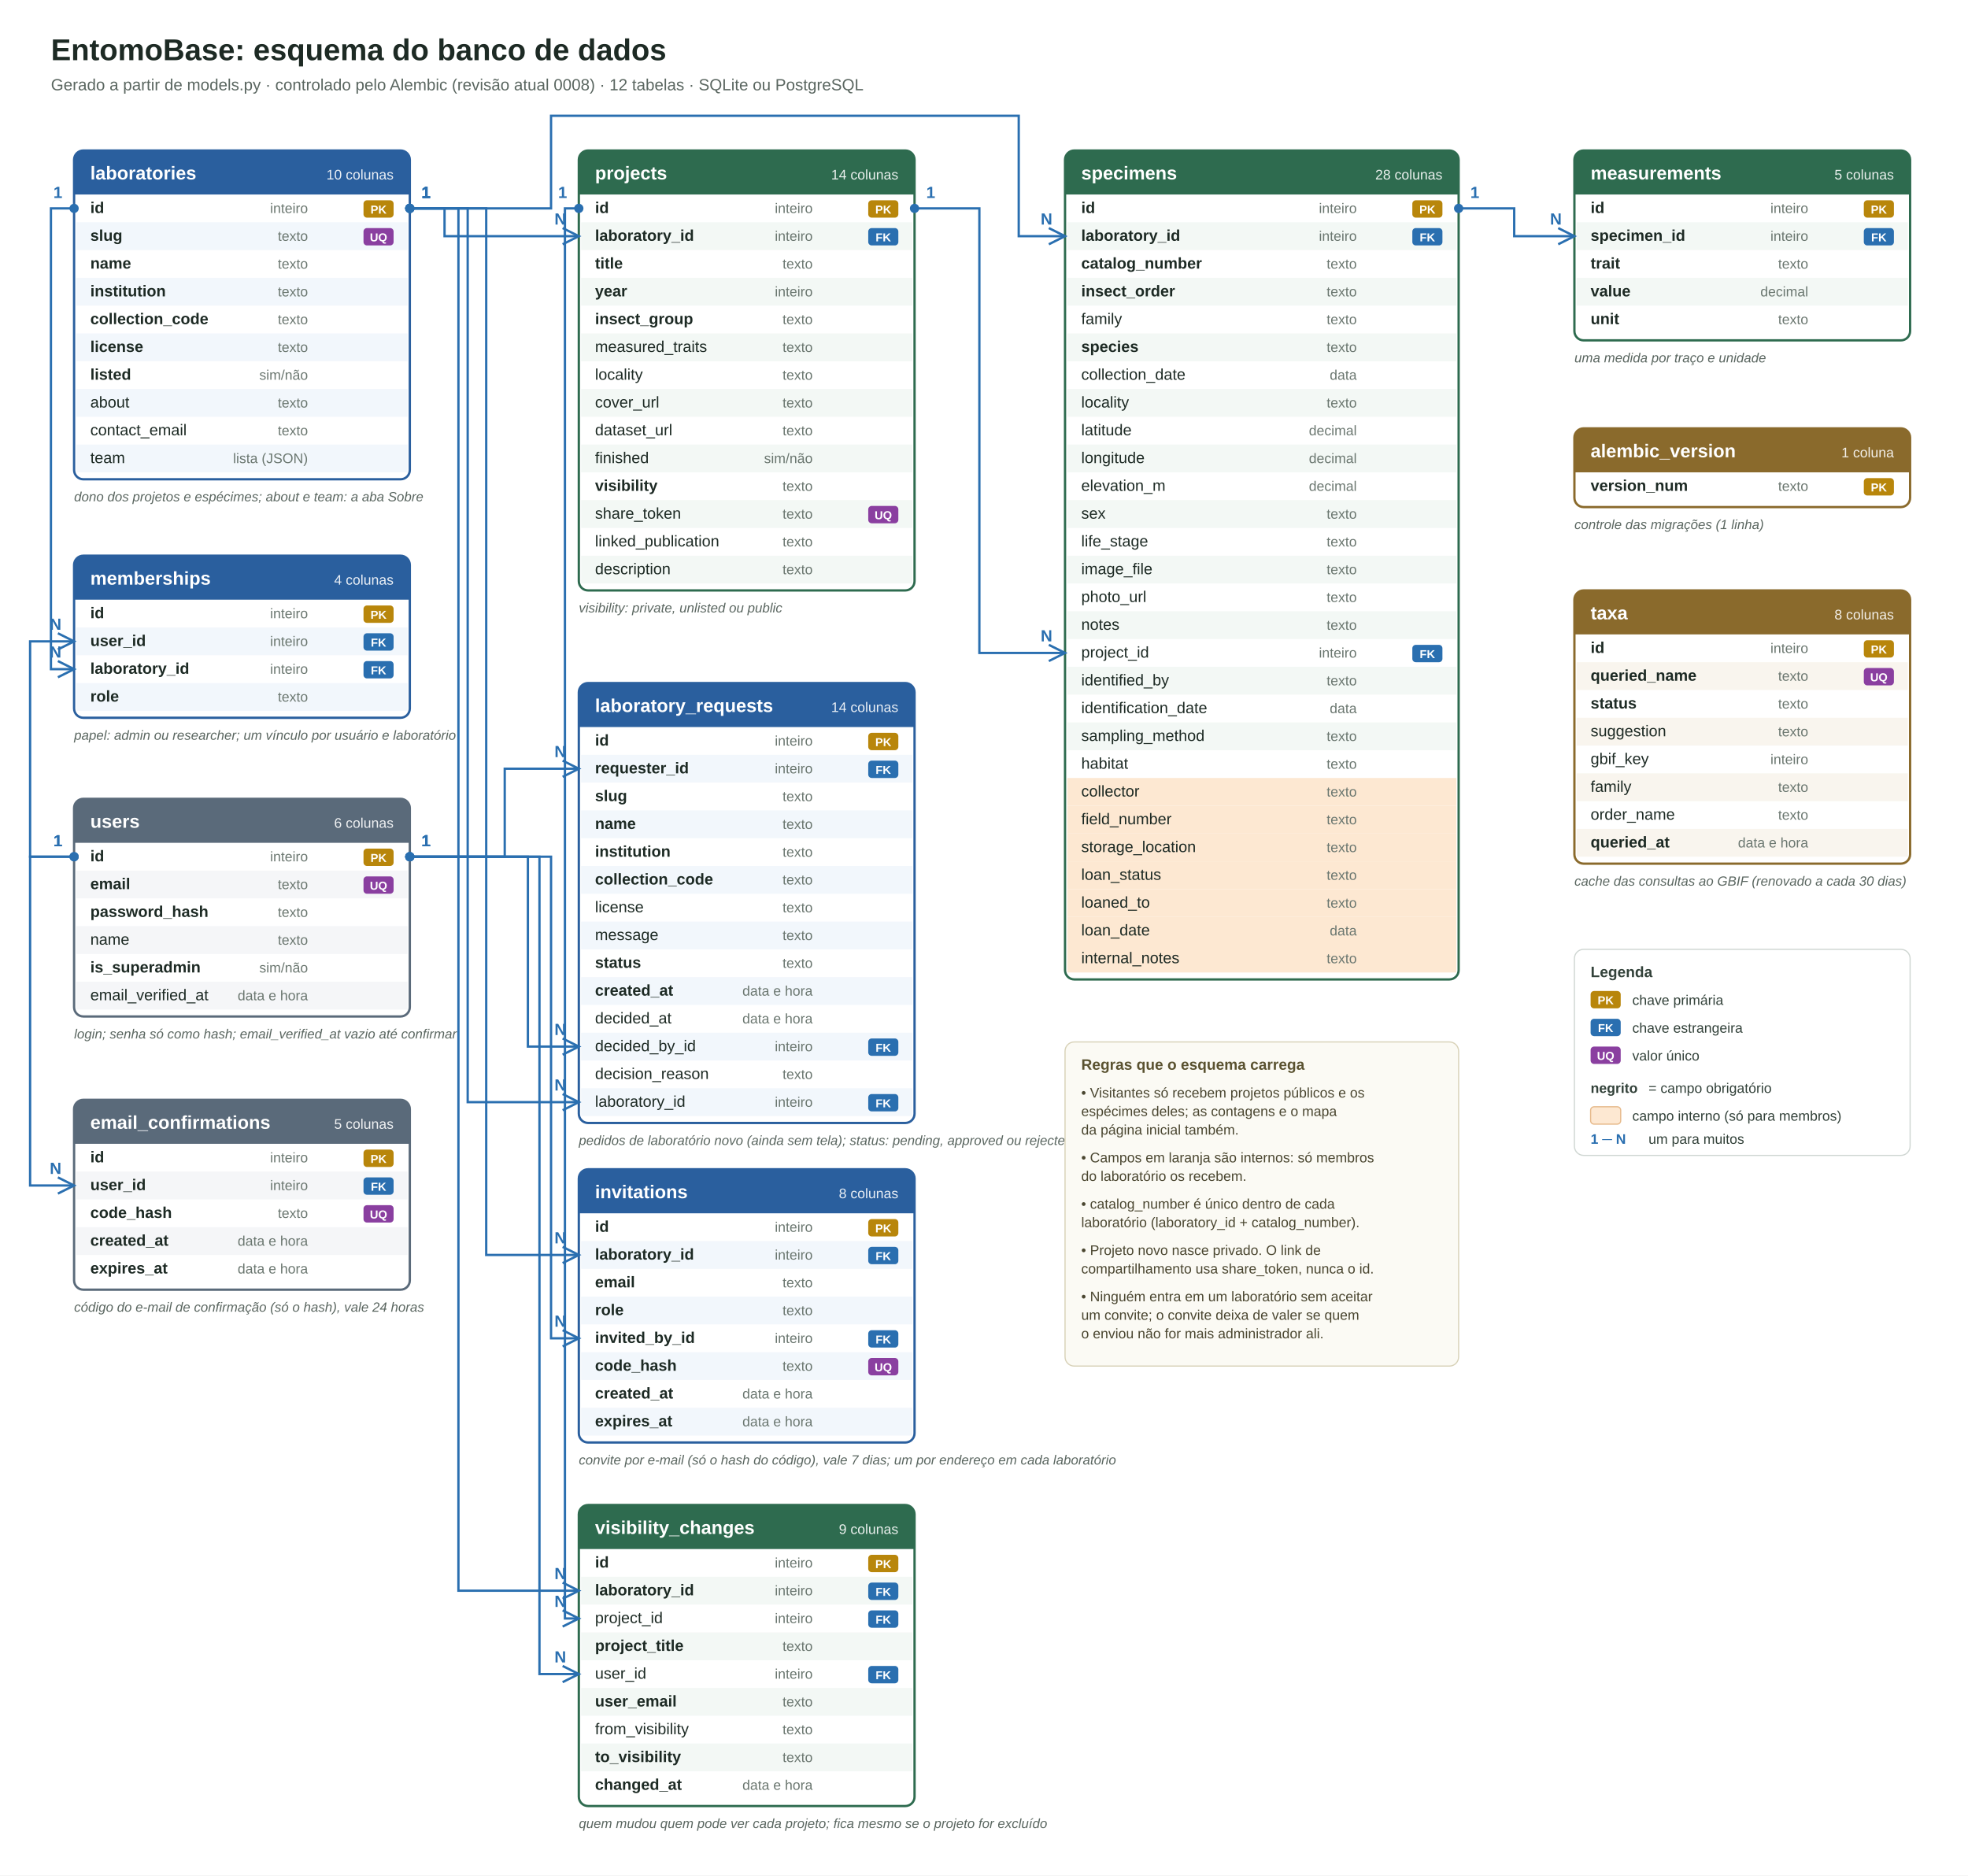
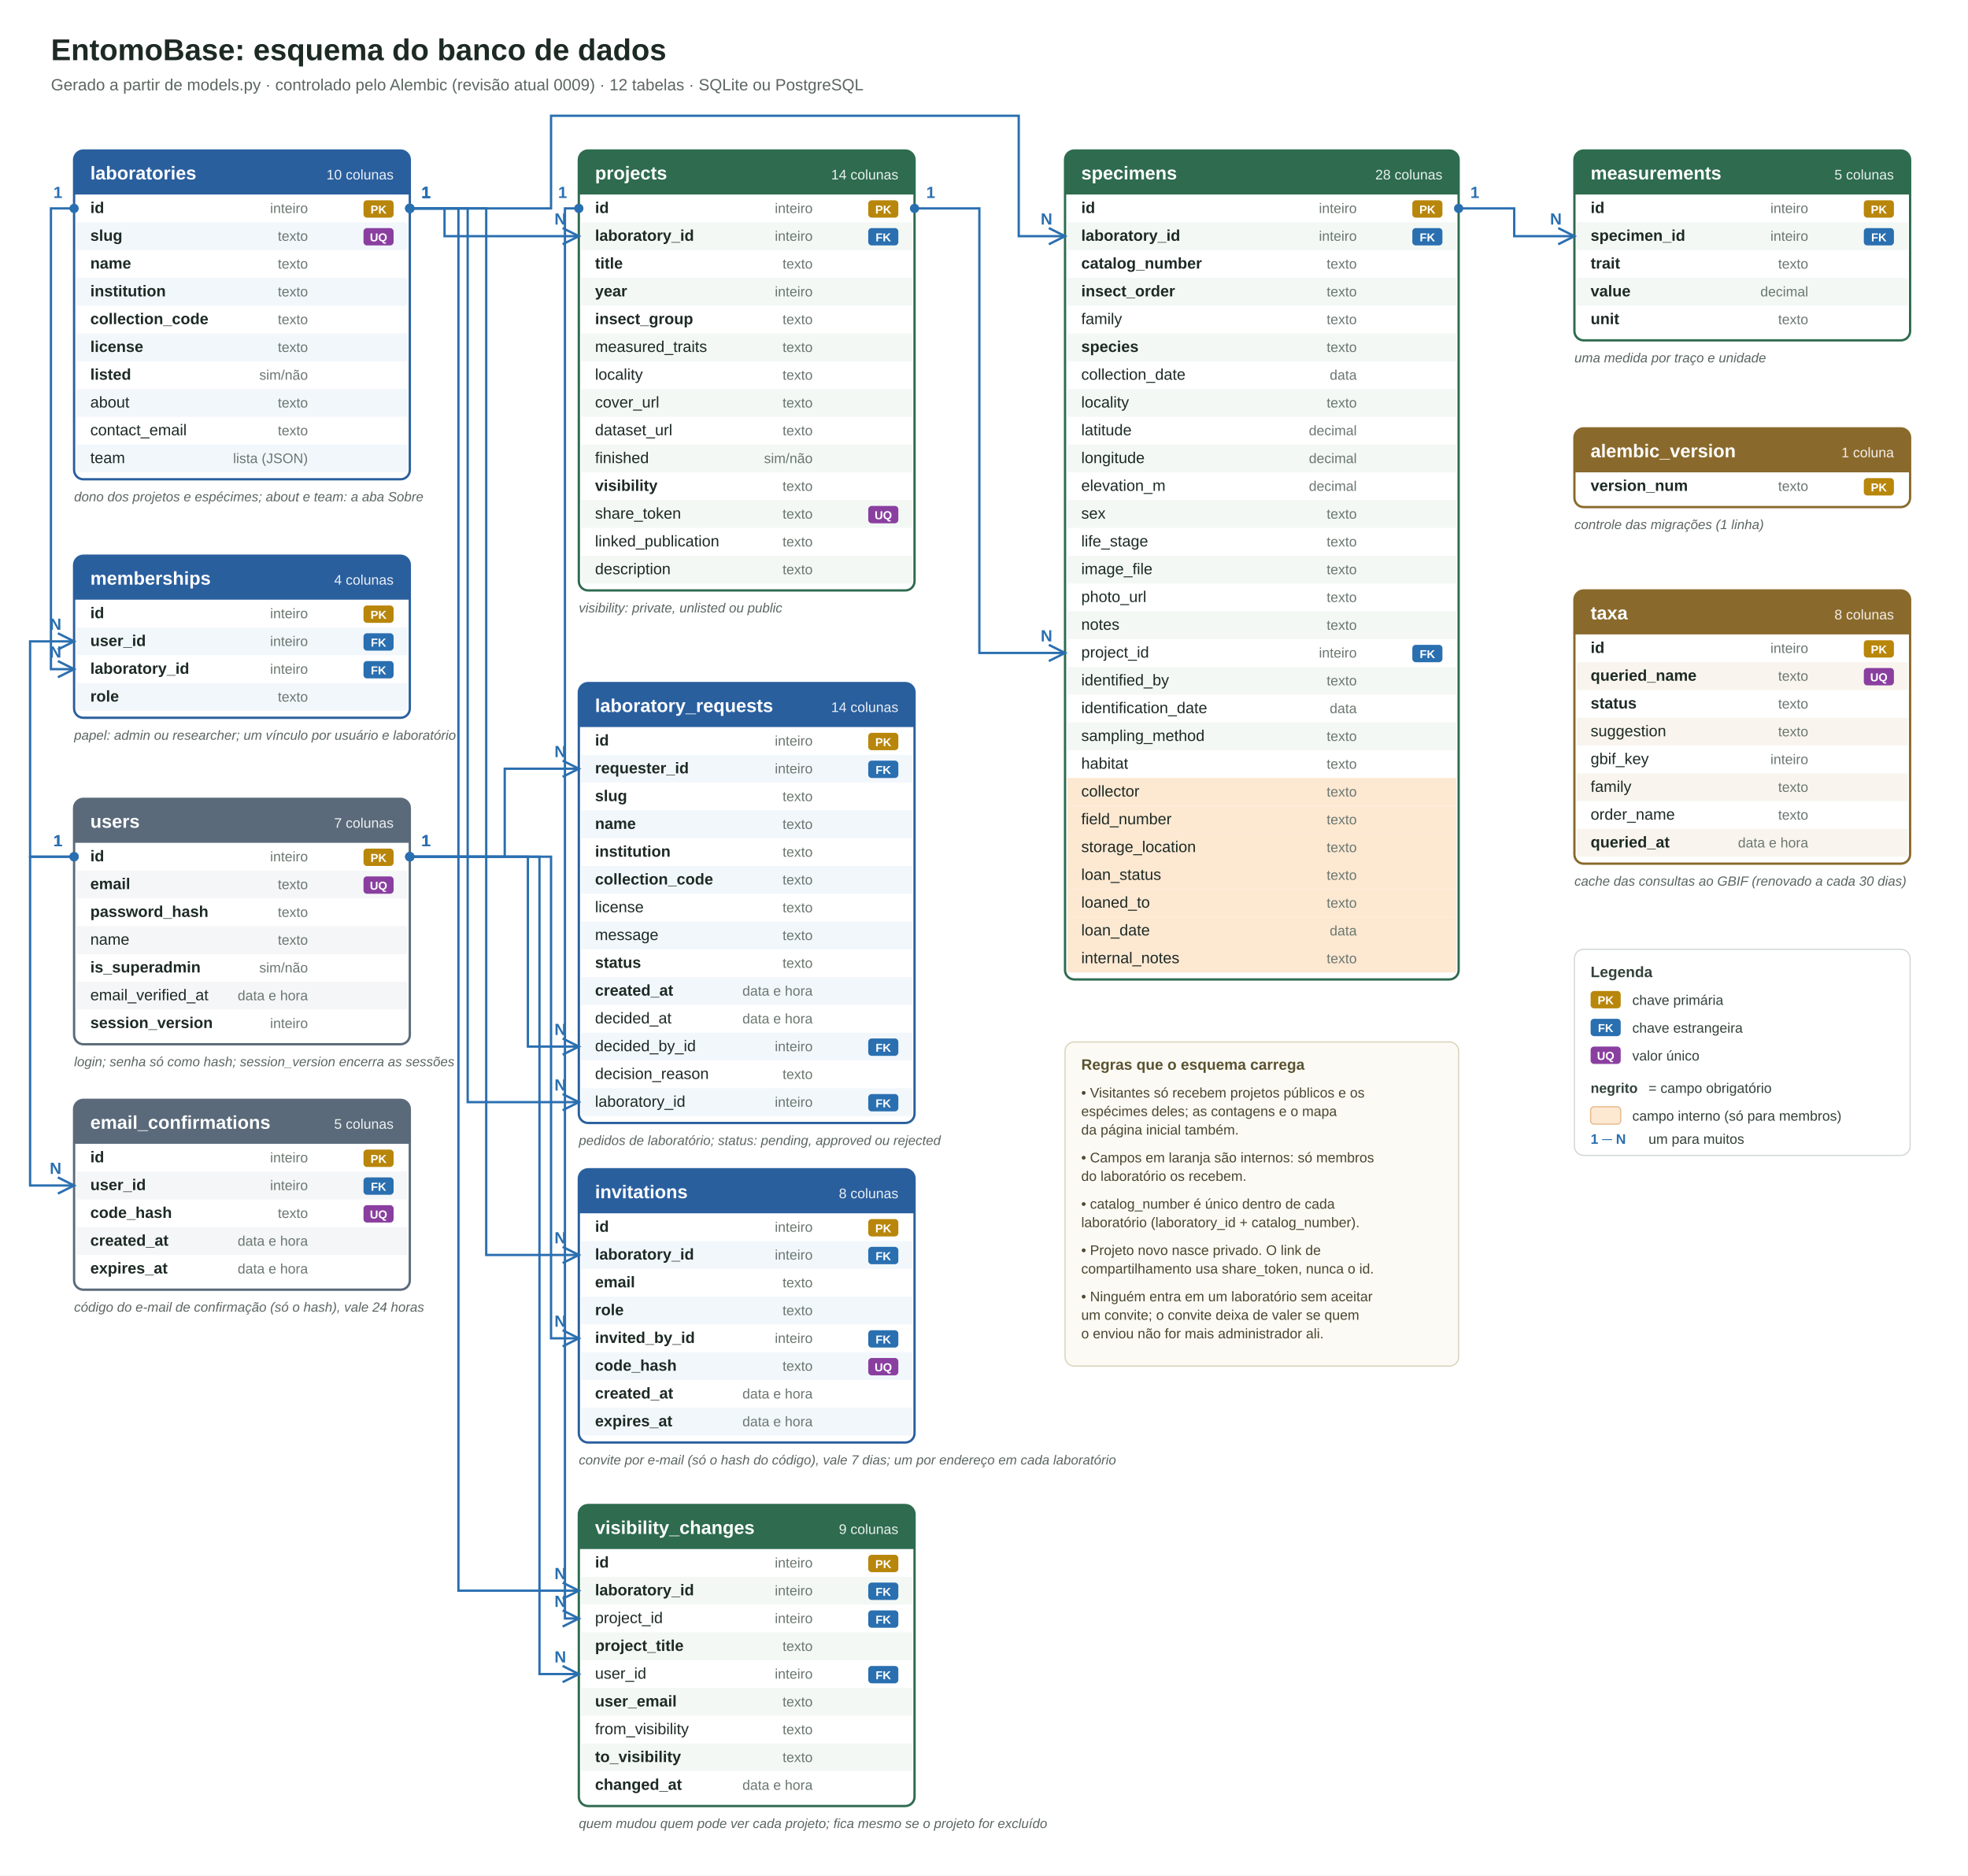
<svg xmlns="http://www.w3.org/2000/svg" viewBox="0 0 1700 1620" width="1700" height="1620" font-family="Segoe UI, Arial, sans-serif">
  <rect width="1700" height="1620" fill="#ffffff" />
  <text x="44" y="52" font-size="26" font-weight="700" fill="#1d2a24">EntomoBase: esquema do banco de dados</text>
-   <text x="44" y="78" font-size="14" fill="#5a6660">Gerado a partir de models.py · controlado pelo Alembic (revisão atual 0008) · 12 tabelas · SQLite ou PostgreSQL</text>
+   <text x="44" y="78" font-size="14" fill="#5a6660">Gerado a partir de models.py · controlado pelo Alembic (revisão atual 0009) · 12 tabelas · SQLite ou PostgreSQL</text>
  <rect x="64" y="130" width="290" height="284" rx="8" fill="#ffffff" stroke="#2a5f9e" stroke-width="2" />
  <path d="M64 168 V138 a8 8 0 0 1 8 -8 H346 a8 8 0 0 1 8 8 V168 Z" fill="#2a5f9e" />
  <text x="78" y="155" font-size="16" fill="#ffffff" font-weight="700">laboratories</text>
  <text x="340" y="155" font-size="12" fill="#ffffff" text-anchor="end" opacity="0.9">10 colunas</text>
  <text x="78" y="184" font-size="13.5" fill="#1d2a24" font-weight="700">id</text>
  <text x="266" y="184" font-size="12" fill="#6b7770" text-anchor="end">inteiro</text>
  <rect x="314" y="173" width="26" height="15" rx="3" fill="#b8860b" />
  <text x="327" y="184.5" font-size="10" fill="#ffffff" font-weight="700" text-anchor="middle">PK</text>
  <rect x="66" y="192" width="286" height="24" fill="#eaf1fa" opacity="0.6" />
  <text x="78" y="208" font-size="13.5" fill="#1d2a24" font-weight="700">slug</text>
  <text x="266" y="208" font-size="12" fill="#6b7770" text-anchor="end">texto</text>
  <rect x="314" y="197" width="26" height="15" rx="3" fill="#8a3fa0" />
  <text x="327" y="208.5" font-size="10" fill="#ffffff" font-weight="700" text-anchor="middle">UQ</text>
  <text x="78" y="232" font-size="13.5" fill="#1d2a24" font-weight="700">name</text>
  <text x="266" y="232" font-size="12" fill="#6b7770" text-anchor="end">texto</text>
  <rect x="66" y="240" width="286" height="24" fill="#eaf1fa" opacity="0.6" />
  <text x="78" y="256" font-size="13.5" fill="#1d2a24" font-weight="700">institution</text>
  <text x="266" y="256" font-size="12" fill="#6b7770" text-anchor="end">texto</text>
  <text x="78" y="280" font-size="13.5" fill="#1d2a24" font-weight="700">collection_code</text>
  <text x="266" y="280" font-size="12" fill="#6b7770" text-anchor="end">texto</text>
  <rect x="66" y="288" width="286" height="24" fill="#eaf1fa" opacity="0.6" />
  <text x="78" y="304" font-size="13.5" fill="#1d2a24" font-weight="700">license</text>
  <text x="266" y="304" font-size="12" fill="#6b7770" text-anchor="end">texto</text>
  <text x="78" y="328" font-size="13.5" fill="#1d2a24" font-weight="700">listed</text>
  <text x="266" y="328" font-size="12" fill="#6b7770" text-anchor="end">sim/não</text>
  <rect x="66" y="336" width="286" height="24" fill="#eaf1fa" opacity="0.6" />
  <text x="78" y="352" font-size="13.5" fill="#1d2a24">about</text>
  <text x="266" y="352" font-size="12" fill="#6b7770" text-anchor="end">texto</text>
  <text x="78" y="376" font-size="13.5" fill="#1d2a24">contact_email</text>
  <text x="266" y="376" font-size="12" fill="#6b7770" text-anchor="end">texto</text>
  <rect x="66" y="384" width="286" height="24" fill="#eaf1fa" opacity="0.6" />
  <text x="78" y="400" font-size="13.5" fill="#1d2a24">team</text>
  <text x="266" y="400" font-size="12" fill="#6b7770" text-anchor="end">lista (JSON)</text>
  <text x="64" y="433" font-size="11.5" fill="#5a6660" font-style="italic">dono dos projetos e espécimes; about e team: a aba Sobre</text>
  <rect x="64" y="480" width="290" height="140" rx="8" fill="#ffffff" stroke="#2a5f9e" stroke-width="2" />
  <path d="M64 518 V488 a8 8 0 0 1 8 -8 H346 a8 8 0 0 1 8 8 V518 Z" fill="#2a5f9e" />
  <text x="78" y="505" font-size="16" fill="#ffffff" font-weight="700">memberships</text>
  <text x="340" y="505" font-size="12" fill="#ffffff" text-anchor="end" opacity="0.9">4 colunas</text>
  <text x="78" y="534" font-size="13.5" fill="#1d2a24" font-weight="700">id</text>
  <text x="266" y="534" font-size="12" fill="#6b7770" text-anchor="end">inteiro</text>
  <rect x="314" y="523" width="26" height="15" rx="3" fill="#b8860b" />
  <text x="327" y="534.5" font-size="10" fill="#ffffff" font-weight="700" text-anchor="middle">PK</text>
  <rect x="66" y="542" width="286" height="24" fill="#eaf1fa" opacity="0.6" />
  <text x="78" y="558" font-size="13.5" fill="#1d2a24" font-weight="700">user_id</text>
  <text x="266" y="558" font-size="12" fill="#6b7770" text-anchor="end">inteiro</text>
  <rect x="314" y="547" width="26" height="15" rx="3" fill="#2a6fb0" />
  <text x="327" y="558.5" font-size="10" fill="#ffffff" font-weight="700" text-anchor="middle">FK</text>
  <text x="78" y="582" font-size="13.5" fill="#1d2a24" font-weight="700">laboratory_id</text>
  <text x="266" y="582" font-size="12" fill="#6b7770" text-anchor="end">inteiro</text>
  <rect x="314" y="571" width="26" height="15" rx="3" fill="#2a6fb0" />
  <text x="327" y="582.5" font-size="10" fill="#ffffff" font-weight="700" text-anchor="middle">FK</text>
  <rect x="66" y="590" width="286" height="24" fill="#eaf1fa" opacity="0.6" />
  <text x="78" y="606" font-size="13.5" fill="#1d2a24" font-weight="700">role</text>
  <text x="266" y="606" font-size="12" fill="#6b7770" text-anchor="end">texto</text>
  <text x="64" y="639" font-size="11.5" fill="#5a6660" font-style="italic">papel: admin ou researcher; um vínculo por usuário e laboratório</text>
  <rect x="500" y="130" width="290" height="380" rx="8" fill="#ffffff" stroke="#2e6b4f" stroke-width="2" />
  <path d="M500 168 V138 a8 8 0 0 1 8 -8 H782 a8 8 0 0 1 8 8 V168 Z" fill="#2e6b4f" />
  <text x="514" y="155" font-size="16" fill="#ffffff" font-weight="700">projects</text>
  <text x="776" y="155" font-size="12" fill="#ffffff" text-anchor="end" opacity="0.9">14 colunas</text>
  <text x="514" y="184" font-size="13.5" fill="#1d2a24" font-weight="700">id</text>
  <text x="702" y="184" font-size="12" fill="#6b7770" text-anchor="end">inteiro</text>
  <rect x="750" y="173" width="26" height="15" rx="3" fill="#b8860b" />
  <text x="763" y="184.5" font-size="10" fill="#ffffff" font-weight="700" text-anchor="middle">PK</text>
  <rect x="502" y="192" width="286" height="24" fill="#ebf3ee" opacity="0.6" />
  <text x="514" y="208" font-size="13.5" fill="#1d2a24" font-weight="700">laboratory_id</text>
  <text x="702" y="208" font-size="12" fill="#6b7770" text-anchor="end">inteiro</text>
  <rect x="750" y="197" width="26" height="15" rx="3" fill="#2a6fb0" />
  <text x="763" y="208.5" font-size="10" fill="#ffffff" font-weight="700" text-anchor="middle">FK</text>
  <text x="514" y="232" font-size="13.5" fill="#1d2a24" font-weight="700">title</text>
  <text x="702" y="232" font-size="12" fill="#6b7770" text-anchor="end">texto</text>
  <rect x="502" y="240" width="286" height="24" fill="#ebf3ee" opacity="0.6" />
  <text x="514" y="256" font-size="13.5" fill="#1d2a24" font-weight="700">year</text>
  <text x="702" y="256" font-size="12" fill="#6b7770" text-anchor="end">inteiro</text>
  <text x="514" y="280" font-size="13.5" fill="#1d2a24" font-weight="700">insect_group</text>
  <text x="702" y="280" font-size="12" fill="#6b7770" text-anchor="end">texto</text>
  <rect x="502" y="288" width="286" height="24" fill="#ebf3ee" opacity="0.6" />
  <text x="514" y="304" font-size="13.5" fill="#1d2a24">measured_traits</text>
  <text x="702" y="304" font-size="12" fill="#6b7770" text-anchor="end">texto</text>
  <text x="514" y="328" font-size="13.5" fill="#1d2a24">locality</text>
  <text x="702" y="328" font-size="12" fill="#6b7770" text-anchor="end">texto</text>
  <rect x="502" y="336" width="286" height="24" fill="#ebf3ee" opacity="0.6" />
  <text x="514" y="352" font-size="13.5" fill="#1d2a24">cover_url</text>
  <text x="702" y="352" font-size="12" fill="#6b7770" text-anchor="end">texto</text>
  <text x="514" y="376" font-size="13.5" fill="#1d2a24">dataset_url</text>
  <text x="702" y="376" font-size="12" fill="#6b7770" text-anchor="end">texto</text>
  <rect x="502" y="384" width="286" height="24" fill="#ebf3ee" opacity="0.6" />
  <text x="514" y="400" font-size="13.5" fill="#1d2a24">finished</text>
  <text x="702" y="400" font-size="12" fill="#6b7770" text-anchor="end">sim/não</text>
  <text x="514" y="424" font-size="13.5" fill="#1d2a24" font-weight="700">visibility</text>
  <text x="702" y="424" font-size="12" fill="#6b7770" text-anchor="end">texto</text>
  <rect x="502" y="432" width="286" height="24" fill="#ebf3ee" opacity="0.6" />
  <text x="514" y="448" font-size="13.5" fill="#1d2a24">share_token</text>
  <text x="702" y="448" font-size="12" fill="#6b7770" text-anchor="end">texto</text>
  <rect x="750" y="437" width="26" height="15" rx="3" fill="#8a3fa0" />
  <text x="763" y="448.5" font-size="10" fill="#ffffff" font-weight="700" text-anchor="middle">UQ</text>
  <text x="514" y="472" font-size="13.5" fill="#1d2a24">linked_publication</text>
  <text x="702" y="472" font-size="12" fill="#6b7770" text-anchor="end">texto</text>
  <rect x="502" y="480" width="286" height="24" fill="#ebf3ee" opacity="0.6" />
  <text x="514" y="496" font-size="13.5" fill="#1d2a24">description</text>
  <text x="702" y="496" font-size="12" fill="#6b7770" text-anchor="end">texto</text>
  <text x="500" y="529" font-size="11.5" fill="#5a6660" font-style="italic">visibility: private, unlisted ou public</text>
  <rect x="920" y="130" width="340" height="716" rx="8" fill="#ffffff" stroke="#2e6b4f" stroke-width="2" />
  <path d="M920 168 V138 a8 8 0 0 1 8 -8 H1252 a8 8 0 0 1 8 8 V168 Z" fill="#2e6b4f" />
  <text x="934" y="155" font-size="16" fill="#ffffff" font-weight="700">specimens</text>
  <text x="1246" y="155" font-size="12" fill="#ffffff" text-anchor="end" opacity="0.9">28 colunas</text>
  <text x="934" y="184" font-size="13.5" fill="#1d2a24" font-weight="700">id</text>
  <text x="1172" y="184" font-size="12" fill="#6b7770" text-anchor="end">inteiro</text>
  <rect x="1220" y="173" width="26" height="15" rx="3" fill="#b8860b" />
  <text x="1233" y="184.5" font-size="10" fill="#ffffff" font-weight="700" text-anchor="middle">PK</text>
  <rect x="922" y="192" width="336" height="24" fill="#ebf3ee" opacity="0.6" />
  <text x="934" y="208" font-size="13.5" fill="#1d2a24" font-weight="700">laboratory_id</text>
  <text x="1172" y="208" font-size="12" fill="#6b7770" text-anchor="end">inteiro</text>
  <rect x="1220" y="197" width="26" height="15" rx="3" fill="#2a6fb0" />
  <text x="1233" y="208.5" font-size="10" fill="#ffffff" font-weight="700" text-anchor="middle">FK</text>
  <text x="934" y="232" font-size="13.5" fill="#1d2a24" font-weight="700">catalog_number</text>
  <text x="1172" y="232" font-size="12" fill="#6b7770" text-anchor="end">texto</text>
  <rect x="922" y="240" width="336" height="24" fill="#ebf3ee" opacity="0.6" />
  <text x="934" y="256" font-size="13.5" fill="#1d2a24" font-weight="700">insect_order</text>
  <text x="1172" y="256" font-size="12" fill="#6b7770" text-anchor="end">texto</text>
  <text x="934" y="280" font-size="13.5" fill="#1d2a24">family</text>
  <text x="1172" y="280" font-size="12" fill="#6b7770" text-anchor="end">texto</text>
  <rect x="922" y="288" width="336" height="24" fill="#ebf3ee" opacity="0.6" />
  <text x="934" y="304" font-size="13.5" fill="#1d2a24" font-weight="700">species</text>
  <text x="1172" y="304" font-size="12" fill="#6b7770" text-anchor="end">texto</text>
  <text x="934" y="328" font-size="13.5" fill="#1d2a24">collection_date</text>
  <text x="1172" y="328" font-size="12" fill="#6b7770" text-anchor="end">data</text>
  <rect x="922" y="336" width="336" height="24" fill="#ebf3ee" opacity="0.6" />
  <text x="934" y="352" font-size="13.5" fill="#1d2a24">locality</text>
  <text x="1172" y="352" font-size="12" fill="#6b7770" text-anchor="end">texto</text>
  <text x="934" y="376" font-size="13.5" fill="#1d2a24">latitude</text>
  <text x="1172" y="376" font-size="12" fill="#6b7770" text-anchor="end">decimal</text>
  <rect x="922" y="384" width="336" height="24" fill="#ebf3ee" opacity="0.6" />
  <text x="934" y="400" font-size="13.5" fill="#1d2a24">longitude</text>
  <text x="1172" y="400" font-size="12" fill="#6b7770" text-anchor="end">decimal</text>
  <text x="934" y="424" font-size="13.5" fill="#1d2a24">elevation_m</text>
  <text x="1172" y="424" font-size="12" fill="#6b7770" text-anchor="end">decimal</text>
  <rect x="922" y="432" width="336" height="24" fill="#ebf3ee" opacity="0.6" />
  <text x="934" y="448" font-size="13.5" fill="#1d2a24">sex</text>
  <text x="1172" y="448" font-size="12" fill="#6b7770" text-anchor="end">texto</text>
  <text x="934" y="472" font-size="13.5" fill="#1d2a24">life_stage</text>
  <text x="1172" y="472" font-size="12" fill="#6b7770" text-anchor="end">texto</text>
  <rect x="922" y="480" width="336" height="24" fill="#ebf3ee" opacity="0.6" />
  <text x="934" y="496" font-size="13.5" fill="#1d2a24">image_file</text>
  <text x="1172" y="496" font-size="12" fill="#6b7770" text-anchor="end">texto</text>
  <text x="934" y="520" font-size="13.5" fill="#1d2a24">photo_url</text>
  <text x="1172" y="520" font-size="12" fill="#6b7770" text-anchor="end">texto</text>
  <rect x="922" y="528" width="336" height="24" fill="#ebf3ee" opacity="0.6" />
  <text x="934" y="544" font-size="13.5" fill="#1d2a24">notes</text>
  <text x="1172" y="544" font-size="12" fill="#6b7770" text-anchor="end">texto</text>
  <text x="934" y="568" font-size="13.5" fill="#1d2a24">project_id</text>
  <text x="1172" y="568" font-size="12" fill="#6b7770" text-anchor="end">inteiro</text>
  <rect x="1220" y="557" width="26" height="15" rx="3" fill="#2a6fb0" />
  <text x="1233" y="568.5" font-size="10" fill="#ffffff" font-weight="700" text-anchor="middle">FK</text>
  <rect x="922" y="576" width="336" height="24" fill="#ebf3ee" opacity="0.6" />
  <text x="934" y="592" font-size="13.5" fill="#1d2a24">identified_by</text>
  <text x="1172" y="592" font-size="12" fill="#6b7770" text-anchor="end">texto</text>
  <text x="934" y="616" font-size="13.5" fill="#1d2a24">identification_date</text>
  <text x="1172" y="616" font-size="12" fill="#6b7770" text-anchor="end">data</text>
  <rect x="922" y="624" width="336" height="24" fill="#ebf3ee" opacity="0.6" />
  <text x="934" y="640" font-size="13.5" fill="#1d2a24">sampling_method</text>
  <text x="1172" y="640" font-size="12" fill="#6b7770" text-anchor="end">texto</text>
  <text x="934" y="664" font-size="13.5" fill="#1d2a24">habitat</text>
  <text x="1172" y="664" font-size="12" fill="#6b7770" text-anchor="end">texto</text>
  <rect x="922" y="672" width="336" height="24" fill="#fde8d2" />
  <text x="934" y="688" font-size="13.5" fill="#1d2a24">collector</text>
  <text x="1172" y="688" font-size="12" fill="#6b7770" text-anchor="end">texto</text>
  <rect x="922" y="696" width="336" height="24" fill="#fde8d2" />
  <text x="934" y="712" font-size="13.5" fill="#1d2a24">field_number</text>
  <text x="1172" y="712" font-size="12" fill="#6b7770" text-anchor="end">texto</text>
  <rect x="922" y="720" width="336" height="24" fill="#fde8d2" />
  <text x="934" y="736" font-size="13.5" fill="#1d2a24">storage_location</text>
  <text x="1172" y="736" font-size="12" fill="#6b7770" text-anchor="end">texto</text>
  <rect x="922" y="744" width="336" height="24" fill="#fde8d2" />
  <text x="934" y="760" font-size="13.5" fill="#1d2a24">loan_status</text>
  <text x="1172" y="760" font-size="12" fill="#6b7770" text-anchor="end">texto</text>
  <rect x="922" y="768" width="336" height="24" fill="#fde8d2" />
  <text x="934" y="784" font-size="13.5" fill="#1d2a24">loaned_to</text>
  <text x="1172" y="784" font-size="12" fill="#6b7770" text-anchor="end">texto</text>
  <rect x="922" y="792" width="336" height="24" fill="#fde8d2" />
  <text x="934" y="808" font-size="13.5" fill="#1d2a24">loan_date</text>
  <text x="1172" y="808" font-size="12" fill="#6b7770" text-anchor="end">data</text>
  <rect x="922" y="816" width="336" height="24" fill="#fde8d2" />
  <text x="934" y="832" font-size="13.5" fill="#1d2a24">internal_notes</text>
  <text x="1172" y="832" font-size="12" fill="#6b7770" text-anchor="end">texto</text>
  <rect x="1360" y="130" width="290" height="164" rx="8" fill="#ffffff" stroke="#2e6b4f" stroke-width="2" />
  <path d="M1360 168 V138 a8 8 0 0 1 8 -8 H1642 a8 8 0 0 1 8 8 V168 Z" fill="#2e6b4f" />
  <text x="1374" y="155" font-size="16" fill="#ffffff" font-weight="700">measurements</text>
  <text x="1636" y="155" font-size="12" fill="#ffffff" text-anchor="end" opacity="0.9">5 colunas</text>
  <text x="1374" y="184" font-size="13.5" fill="#1d2a24" font-weight="700">id</text>
  <text x="1562" y="184" font-size="12" fill="#6b7770" text-anchor="end">inteiro</text>
  <rect x="1610" y="173" width="26" height="15" rx="3" fill="#b8860b" />
  <text x="1623" y="184.5" font-size="10" fill="#ffffff" font-weight="700" text-anchor="middle">PK</text>
  <rect x="1362" y="192" width="286" height="24" fill="#ebf3ee" opacity="0.6" />
  <text x="1374" y="208" font-size="13.5" fill="#1d2a24" font-weight="700">specimen_id</text>
  <text x="1562" y="208" font-size="12" fill="#6b7770" text-anchor="end">inteiro</text>
  <rect x="1610" y="197" width="26" height="15" rx="3" fill="#2a6fb0" />
  <text x="1623" y="208.5" font-size="10" fill="#ffffff" font-weight="700" text-anchor="middle">FK</text>
  <text x="1374" y="232" font-size="13.5" fill="#1d2a24" font-weight="700">trait</text>
  <text x="1562" y="232" font-size="12" fill="#6b7770" text-anchor="end">texto</text>
  <rect x="1362" y="240" width="286" height="24" fill="#ebf3ee" opacity="0.6" />
  <text x="1374" y="256" font-size="13.5" fill="#1d2a24" font-weight="700">value</text>
  <text x="1562" y="256" font-size="12" fill="#6b7770" text-anchor="end">decimal</text>
  <text x="1374" y="280" font-size="13.5" fill="#1d2a24" font-weight="700">unit</text>
  <text x="1562" y="280" font-size="12" fill="#6b7770" text-anchor="end">texto</text>
  <text x="1360" y="313" font-size="11.5" fill="#5a6660" font-style="italic">uma medida por traço e unidade</text>
-   <rect x="64" y="690" width="290" height="188" rx="8" fill="#ffffff" stroke="#5a6a7a" stroke-width="2" />
+   <rect x="64" y="690" width="290" height="212" rx="8" fill="#ffffff" stroke="#5a6a7a" stroke-width="2" />
  <path d="M64 728 V698 a8 8 0 0 1 8 -8 H346 a8 8 0 0 1 8 8 V728 Z" fill="#5a6a7a" />
  <text x="78" y="715" font-size="16" fill="#ffffff" font-weight="700">users</text>
-   <text x="340" y="715" font-size="12" fill="#ffffff" text-anchor="end" opacity="0.9">6 colunas</text>
+   <text x="340" y="715" font-size="12" fill="#ffffff" text-anchor="end" opacity="0.9">7 colunas</text>
  <text x="78" y="744" font-size="13.5" fill="#1d2a24" font-weight="700">id</text>
  <text x="266" y="744" font-size="12" fill="#6b7770" text-anchor="end">inteiro</text>
  <rect x="314" y="733" width="26" height="15" rx="3" fill="#b8860b" />
  <text x="327" y="744.5" font-size="10" fill="#ffffff" font-weight="700" text-anchor="middle">PK</text>
  <rect x="66" y="752" width="286" height="24" fill="#eef0f3" opacity="0.6" />
  <text x="78" y="768" font-size="13.5" fill="#1d2a24" font-weight="700">email</text>
  <text x="266" y="768" font-size="12" fill="#6b7770" text-anchor="end">texto</text>
  <rect x="314" y="757" width="26" height="15" rx="3" fill="#8a3fa0" />
  <text x="327" y="768.5" font-size="10" fill="#ffffff" font-weight="700" text-anchor="middle">UQ</text>
  <text x="78" y="792" font-size="13.5" fill="#1d2a24" font-weight="700">password_hash</text>
  <text x="266" y="792" font-size="12" fill="#6b7770" text-anchor="end">texto</text>
  <rect x="66" y="800" width="286" height="24" fill="#eef0f3" opacity="0.6" />
  <text x="78" y="816" font-size="13.5" fill="#1d2a24">name</text>
  <text x="266" y="816" font-size="12" fill="#6b7770" text-anchor="end">texto</text>
  <text x="78" y="840" font-size="13.5" fill="#1d2a24" font-weight="700">is_superadmin</text>
  <text x="266" y="840" font-size="12" fill="#6b7770" text-anchor="end">sim/não</text>
  <rect x="66" y="848" width="286" height="24" fill="#eef0f3" opacity="0.6" />
  <text x="78" y="864" font-size="13.5" fill="#1d2a24">email_verified_at</text>
  <text x="266" y="864" font-size="12" fill="#6b7770" text-anchor="end">data e hora</text>
-   <text x="64" y="897" font-size="11.5" fill="#5a6660" font-style="italic">login; senha só como hash; email_verified_at vazio até confirmar</text>
+   <text x="78" y="888" font-size="13.5" fill="#1d2a24" font-weight="700">session_version</text>
+   <text x="266" y="888" font-size="12" fill="#6b7770" text-anchor="end">inteiro</text>
+   <text x="64" y="921" font-size="11.5" fill="#5a6660" font-style="italic">login; senha só como hash; session_version encerra as sessões</text>
  <rect x="64" y="950" width="290" height="164" rx="8" fill="#ffffff" stroke="#5a6a7a" stroke-width="2" />
  <path d="M64 988 V958 a8 8 0 0 1 8 -8 H346 a8 8 0 0 1 8 8 V988 Z" fill="#5a6a7a" />
  <text x="78" y="975" font-size="16" fill="#ffffff" font-weight="700">email_confirmations</text>
  <text x="340" y="975" font-size="12" fill="#ffffff" text-anchor="end" opacity="0.9">5 colunas</text>
  <text x="78" y="1004" font-size="13.5" fill="#1d2a24" font-weight="700">id</text>
  <text x="266" y="1004" font-size="12" fill="#6b7770" text-anchor="end">inteiro</text>
  <rect x="314" y="993" width="26" height="15" rx="3" fill="#b8860b" />
  <text x="327" y="1004.5" font-size="10" fill="#ffffff" font-weight="700" text-anchor="middle">PK</text>
  <rect x="66" y="1012" width="286" height="24" fill="#eef0f3" opacity="0.6" />
  <text x="78" y="1028" font-size="13.5" fill="#1d2a24" font-weight="700">user_id</text>
  <text x="266" y="1028" font-size="12" fill="#6b7770" text-anchor="end">inteiro</text>
  <rect x="314" y="1017" width="26" height="15" rx="3" fill="#2a6fb0" />
  <text x="327" y="1028.5" font-size="10" fill="#ffffff" font-weight="700" text-anchor="middle">FK</text>
  <text x="78" y="1052" font-size="13.5" fill="#1d2a24" font-weight="700">code_hash</text>
  <text x="266" y="1052" font-size="12" fill="#6b7770" text-anchor="end">texto</text>
  <rect x="314" y="1041" width="26" height="15" rx="3" fill="#8a3fa0" />
  <text x="327" y="1052.5" font-size="10" fill="#ffffff" font-weight="700" text-anchor="middle">UQ</text>
  <rect x="66" y="1060" width="286" height="24" fill="#eef0f3" opacity="0.6" />
  <text x="78" y="1076" font-size="13.5" fill="#1d2a24" font-weight="700">created_at</text>
  <text x="266" y="1076" font-size="12" fill="#6b7770" text-anchor="end">data e hora</text>
  <text x="78" y="1100" font-size="13.5" fill="#1d2a24" font-weight="700">expires_at</text>
  <text x="266" y="1100" font-size="12" fill="#6b7770" text-anchor="end">data e hora</text>
  <text x="64" y="1133" font-size="11.5" fill="#5a6660" font-style="italic">código do e-mail de confirmação (só o hash), vale 24 horas</text>
  <rect x="500" y="1010" width="290" height="236" rx="8" fill="#ffffff" stroke="#2a5f9e" stroke-width="2" />
  <path d="M500 1048 V1018 a8 8 0 0 1 8 -8 H782 a8 8 0 0 1 8 8 V1048 Z" fill="#2a5f9e" />
  <text x="514" y="1035" font-size="16" fill="#ffffff" font-weight="700">invitations</text>
  <text x="776" y="1035" font-size="12" fill="#ffffff" text-anchor="end" opacity="0.9">8 colunas</text>
  <text x="514" y="1064" font-size="13.5" fill="#1d2a24" font-weight="700">id</text>
  <text x="702" y="1064" font-size="12" fill="#6b7770" text-anchor="end">inteiro</text>
  <rect x="750" y="1053" width="26" height="15" rx="3" fill="#b8860b" />
  <text x="763" y="1064.5" font-size="10" fill="#ffffff" font-weight="700" text-anchor="middle">PK</text>
  <rect x="502" y="1072" width="286" height="24" fill="#eaf1fa" opacity="0.6" />
  <text x="514" y="1088" font-size="13.5" fill="#1d2a24" font-weight="700">laboratory_id</text>
  <text x="702" y="1088" font-size="12" fill="#6b7770" text-anchor="end">inteiro</text>
  <rect x="750" y="1077" width="26" height="15" rx="3" fill="#2a6fb0" />
  <text x="763" y="1088.5" font-size="10" fill="#ffffff" font-weight="700" text-anchor="middle">FK</text>
  <text x="514" y="1112" font-size="13.5" fill="#1d2a24" font-weight="700">email</text>
  <text x="702" y="1112" font-size="12" fill="#6b7770" text-anchor="end">texto</text>
  <rect x="502" y="1120" width="286" height="24" fill="#eaf1fa" opacity="0.6" />
  <text x="514" y="1136" font-size="13.5" fill="#1d2a24" font-weight="700">role</text>
  <text x="702" y="1136" font-size="12" fill="#6b7770" text-anchor="end">texto</text>
  <text x="514" y="1160" font-size="13.5" fill="#1d2a24" font-weight="700">invited_by_id</text>
  <text x="702" y="1160" font-size="12" fill="#6b7770" text-anchor="end">inteiro</text>
  <rect x="750" y="1149" width="26" height="15" rx="3" fill="#2a6fb0" />
  <text x="763" y="1160.5" font-size="10" fill="#ffffff" font-weight="700" text-anchor="middle">FK</text>
  <rect x="502" y="1168" width="286" height="24" fill="#eaf1fa" opacity="0.6" />
  <text x="514" y="1184" font-size="13.5" fill="#1d2a24" font-weight="700">code_hash</text>
  <text x="702" y="1184" font-size="12" fill="#6b7770" text-anchor="end">texto</text>
  <rect x="750" y="1173" width="26" height="15" rx="3" fill="#8a3fa0" />
  <text x="763" y="1184.5" font-size="10" fill="#ffffff" font-weight="700" text-anchor="middle">UQ</text>
  <text x="514" y="1208" font-size="13.5" fill="#1d2a24" font-weight="700">created_at</text>
  <text x="702" y="1208" font-size="12" fill="#6b7770" text-anchor="end">data e hora</text>
  <rect x="502" y="1216" width="286" height="24" fill="#eaf1fa" opacity="0.6" />
  <text x="514" y="1232" font-size="13.5" fill="#1d2a24" font-weight="700">expires_at</text>
  <text x="702" y="1232" font-size="12" fill="#6b7770" text-anchor="end">data e hora</text>
  <text x="500" y="1265" font-size="11.5" fill="#5a6660" font-style="italic">convite por e-mail (só o hash do código), vale 7 dias; um por endereço em cada laboratório</text>
  <rect x="500" y="1300" width="290" height="260" rx="8" fill="#ffffff" stroke="#2e6b4f" stroke-width="2" />
  <path d="M500 1338 V1308 a8 8 0 0 1 8 -8 H782 a8 8 0 0 1 8 8 V1338 Z" fill="#2e6b4f" />
  <text x="514" y="1325" font-size="16" fill="#ffffff" font-weight="700">visibility_changes</text>
  <text x="776" y="1325" font-size="12" fill="#ffffff" text-anchor="end" opacity="0.9">9 colunas</text>
  <text x="514" y="1354" font-size="13.5" fill="#1d2a24" font-weight="700">id</text>
  <text x="702" y="1354" font-size="12" fill="#6b7770" text-anchor="end">inteiro</text>
  <rect x="750" y="1343" width="26" height="15" rx="3" fill="#b8860b" />
  <text x="763" y="1354.5" font-size="10" fill="#ffffff" font-weight="700" text-anchor="middle">PK</text>
  <rect x="502" y="1362" width="286" height="24" fill="#ebf3ee" opacity="0.6" />
  <text x="514" y="1378" font-size="13.5" fill="#1d2a24" font-weight="700">laboratory_id</text>
  <text x="702" y="1378" font-size="12" fill="#6b7770" text-anchor="end">inteiro</text>
  <rect x="750" y="1367" width="26" height="15" rx="3" fill="#2a6fb0" />
  <text x="763" y="1378.5" font-size="10" fill="#ffffff" font-weight="700" text-anchor="middle">FK</text>
  <text x="514" y="1402" font-size="13.5" fill="#1d2a24">project_id</text>
  <text x="702" y="1402" font-size="12" fill="#6b7770" text-anchor="end">inteiro</text>
  <rect x="750" y="1391" width="26" height="15" rx="3" fill="#2a6fb0" />
  <text x="763" y="1402.5" font-size="10" fill="#ffffff" font-weight="700" text-anchor="middle">FK</text>
  <rect x="502" y="1410" width="286" height="24" fill="#ebf3ee" opacity="0.6" />
  <text x="514" y="1426" font-size="13.5" fill="#1d2a24" font-weight="700">project_title</text>
  <text x="702" y="1426" font-size="12" fill="#6b7770" text-anchor="end">texto</text>
  <text x="514" y="1450" font-size="13.5" fill="#1d2a24">user_id</text>
  <text x="702" y="1450" font-size="12" fill="#6b7770" text-anchor="end">inteiro</text>
  <rect x="750" y="1439" width="26" height="15" rx="3" fill="#2a6fb0" />
  <text x="763" y="1450.5" font-size="10" fill="#ffffff" font-weight="700" text-anchor="middle">FK</text>
  <rect x="502" y="1458" width="286" height="24" fill="#ebf3ee" opacity="0.6" />
  <text x="514" y="1474" font-size="13.5" fill="#1d2a24" font-weight="700">user_email</text>
  <text x="702" y="1474" font-size="12" fill="#6b7770" text-anchor="end">texto</text>
  <text x="514" y="1498" font-size="13.5" fill="#1d2a24">from_visibility</text>
  <text x="702" y="1498" font-size="12" fill="#6b7770" text-anchor="end">texto</text>
  <rect x="502" y="1506" width="286" height="24" fill="#ebf3ee" opacity="0.6" />
  <text x="514" y="1522" font-size="13.5" fill="#1d2a24" font-weight="700">to_visibility</text>
  <text x="702" y="1522" font-size="12" fill="#6b7770" text-anchor="end">texto</text>
  <text x="514" y="1546" font-size="13.5" fill="#1d2a24" font-weight="700">changed_at</text>
  <text x="702" y="1546" font-size="12" fill="#6b7770" text-anchor="end">data e hora</text>
  <text x="500" y="1579" font-size="11.5" fill="#5a6660" font-style="italic">quem mudou quem pode ver cada projeto; fica mesmo se o projeto for excluído</text>
  <rect x="500" y="590" width="290" height="380" rx="8" fill="#ffffff" stroke="#2a5f9e" stroke-width="2" />
  <path d="M500 628 V598 a8 8 0 0 1 8 -8 H782 a8 8 0 0 1 8 8 V628 Z" fill="#2a5f9e" />
  <text x="514" y="615" font-size="16" fill="#ffffff" font-weight="700">laboratory_requests</text>
  <text x="776" y="615" font-size="12" fill="#ffffff" text-anchor="end" opacity="0.9">14 colunas</text>
  <text x="514" y="644" font-size="13.5" fill="#1d2a24" font-weight="700">id</text>
  <text x="702" y="644" font-size="12" fill="#6b7770" text-anchor="end">inteiro</text>
  <rect x="750" y="633" width="26" height="15" rx="3" fill="#b8860b" />
  <text x="763" y="644.5" font-size="10" fill="#ffffff" font-weight="700" text-anchor="middle">PK</text>
  <rect x="502" y="652" width="286" height="24" fill="#eaf1fa" opacity="0.6" />
  <text x="514" y="668" font-size="13.5" fill="#1d2a24" font-weight="700">requester_id</text>
  <text x="702" y="668" font-size="12" fill="#6b7770" text-anchor="end">inteiro</text>
  <rect x="750" y="657" width="26" height="15" rx="3" fill="#2a6fb0" />
  <text x="763" y="668.5" font-size="10" fill="#ffffff" font-weight="700" text-anchor="middle">FK</text>
  <text x="514" y="692" font-size="13.5" fill="#1d2a24" font-weight="700">slug</text>
  <text x="702" y="692" font-size="12" fill="#6b7770" text-anchor="end">texto</text>
  <rect x="502" y="700" width="286" height="24" fill="#eaf1fa" opacity="0.6" />
  <text x="514" y="716" font-size="13.5" fill="#1d2a24" font-weight="700">name</text>
  <text x="702" y="716" font-size="12" fill="#6b7770" text-anchor="end">texto</text>
  <text x="514" y="740" font-size="13.5" fill="#1d2a24" font-weight="700">institution</text>
  <text x="702" y="740" font-size="12" fill="#6b7770" text-anchor="end">texto</text>
  <rect x="502" y="748" width="286" height="24" fill="#eaf1fa" opacity="0.6" />
  <text x="514" y="764" font-size="13.5" fill="#1d2a24" font-weight="700">collection_code</text>
  <text x="702" y="764" font-size="12" fill="#6b7770" text-anchor="end">texto</text>
  <text x="514" y="788" font-size="13.5" fill="#1d2a24">license</text>
  <text x="702" y="788" font-size="12" fill="#6b7770" text-anchor="end">texto</text>
  <rect x="502" y="796" width="286" height="24" fill="#eaf1fa" opacity="0.6" />
  <text x="514" y="812" font-size="13.5" fill="#1d2a24">message</text>
  <text x="702" y="812" font-size="12" fill="#6b7770" text-anchor="end">texto</text>
  <text x="514" y="836" font-size="13.5" fill="#1d2a24" font-weight="700">status</text>
  <text x="702" y="836" font-size="12" fill="#6b7770" text-anchor="end">texto</text>
  <rect x="502" y="844" width="286" height="24" fill="#eaf1fa" opacity="0.6" />
  <text x="514" y="860" font-size="13.5" fill="#1d2a24" font-weight="700">created_at</text>
  <text x="702" y="860" font-size="12" fill="#6b7770" text-anchor="end">data e hora</text>
  <text x="514" y="884" font-size="13.5" fill="#1d2a24">decided_at</text>
  <text x="702" y="884" font-size="12" fill="#6b7770" text-anchor="end">data e hora</text>
  <rect x="502" y="892" width="286" height="24" fill="#eaf1fa" opacity="0.6" />
  <text x="514" y="908" font-size="13.5" fill="#1d2a24">decided_by_id</text>
  <text x="702" y="908" font-size="12" fill="#6b7770" text-anchor="end">inteiro</text>
  <rect x="750" y="897" width="26" height="15" rx="3" fill="#2a6fb0" />
  <text x="763" y="908.5" font-size="10" fill="#ffffff" font-weight="700" text-anchor="middle">FK</text>
  <text x="514" y="932" font-size="13.5" fill="#1d2a24">decision_reason</text>
  <text x="702" y="932" font-size="12" fill="#6b7770" text-anchor="end">texto</text>
  <rect x="502" y="940" width="286" height="24" fill="#eaf1fa" opacity="0.6" />
  <text x="514" y="956" font-size="13.5" fill="#1d2a24">laboratory_id</text>
  <text x="702" y="956" font-size="12" fill="#6b7770" text-anchor="end">inteiro</text>
  <rect x="750" y="945" width="26" height="15" rx="3" fill="#2a6fb0" />
  <text x="763" y="956.5" font-size="10" fill="#ffffff" font-weight="700" text-anchor="middle">FK</text>
-   <text x="500" y="989" font-size="11.5" fill="#5a6660" font-style="italic">pedidos de laboratório novo (ainda sem tela); status: pending, approved ou rejected</text>
+   <text x="500" y="989" font-size="11.5" fill="#5a6660" font-style="italic">pedidos de laboratório; status: pending, approved ou rejected</text>
  <rect x="1360" y="510" width="290" height="236" rx="8" fill="#ffffff" stroke="#8a6a2c" stroke-width="2" />
  <path d="M1360 548 V518 a8 8 0 0 1 8 -8 H1642 a8 8 0 0 1 8 8 V548 Z" fill="#8a6a2c" />
  <text x="1374" y="535" font-size="16" fill="#ffffff" font-weight="700">taxa</text>
  <text x="1636" y="535" font-size="12" fill="#ffffff" text-anchor="end" opacity="0.9">8 colunas</text>
  <text x="1374" y="564" font-size="13.5" fill="#1d2a24" font-weight="700">id</text>
  <text x="1562" y="564" font-size="12" fill="#6b7770" text-anchor="end">inteiro</text>
  <rect x="1610" y="553" width="26" height="15" rx="3" fill="#b8860b" />
  <text x="1623" y="564.5" font-size="10" fill="#ffffff" font-weight="700" text-anchor="middle">PK</text>
  <rect x="1362" y="572" width="286" height="24" fill="#f5efe2" opacity="0.6" />
  <text x="1374" y="588" font-size="13.5" fill="#1d2a24" font-weight="700">queried_name</text>
  <text x="1562" y="588" font-size="12" fill="#6b7770" text-anchor="end">texto</text>
  <rect x="1610" y="577" width="26" height="15" rx="3" fill="#8a3fa0" />
  <text x="1623" y="588.5" font-size="10" fill="#ffffff" font-weight="700" text-anchor="middle">UQ</text>
  <text x="1374" y="612" font-size="13.5" fill="#1d2a24" font-weight="700">status</text>
  <text x="1562" y="612" font-size="12" fill="#6b7770" text-anchor="end">texto</text>
  <rect x="1362" y="620" width="286" height="24" fill="#f5efe2" opacity="0.6" />
  <text x="1374" y="636" font-size="13.5" fill="#1d2a24">suggestion</text>
  <text x="1562" y="636" font-size="12" fill="#6b7770" text-anchor="end">texto</text>
  <text x="1374" y="660" font-size="13.5" fill="#1d2a24">gbif_key</text>
  <text x="1562" y="660" font-size="12" fill="#6b7770" text-anchor="end">inteiro</text>
  <rect x="1362" y="668" width="286" height="24" fill="#f5efe2" opacity="0.6" />
  <text x="1374" y="684" font-size="13.5" fill="#1d2a24">family</text>
  <text x="1562" y="684" font-size="12" fill="#6b7770" text-anchor="end">texto</text>
  <text x="1374" y="708" font-size="13.5" fill="#1d2a24">order_name</text>
  <text x="1562" y="708" font-size="12" fill="#6b7770" text-anchor="end">texto</text>
  <rect x="1362" y="716" width="286" height="24" fill="#f5efe2" opacity="0.6" />
  <text x="1374" y="732" font-size="13.5" fill="#1d2a24" font-weight="700">queried_at</text>
  <text x="1562" y="732" font-size="12" fill="#6b7770" text-anchor="end">data e hora</text>
  <text x="1360" y="765" font-size="11.5" fill="#5a6660" font-style="italic">cache das consultas ao GBIF (renovado a cada 30 dias)</text>
  <rect x="1360" y="370" width="290" height="68" rx="8" fill="#ffffff" stroke="#8a6a2c" stroke-width="2" />
  <path d="M1360 408 V378 a8 8 0 0 1 8 -8 H1642 a8 8 0 0 1 8 8 V408 Z" fill="#8a6a2c" />
  <text x="1374" y="395" font-size="16" fill="#ffffff" font-weight="700">alembic_version</text>
  <text x="1636" y="395" font-size="12" fill="#ffffff" text-anchor="end" opacity="0.9">1 coluna</text>
  <text x="1374" y="424" font-size="13.5" fill="#1d2a24" font-weight="700">version_num</text>
  <text x="1562" y="424" font-size="12" fill="#6b7770" text-anchor="end">texto</text>
  <rect x="1610" y="413" width="26" height="15" rx="3" fill="#b8860b" />
  <text x="1623" y="424.5" font-size="10" fill="#ffffff" font-weight="700" text-anchor="middle">PK</text>
  <text x="1360" y="457" font-size="11.5" fill="#5a6660" font-style="italic">controle das migrações (1 linha)</text>
  <path d="M64 740 L26 740 L26 554 L64 554" fill="none" stroke="#2a6fb0" stroke-width="2" />
  <circle cx="64" cy="740" r="4" fill="#2a6fb0" />
  <text x="50" y="731" font-size="14" fill="#2a6fb0" font-weight="700" text-anchor="middle">1</text>
  <path d="M50 547 L64 554 L50 561" fill="none" stroke="#2a6fb0" stroke-width="2" />
  <text x="48" y="544" font-size="14" fill="#2a6fb0" font-weight="700" text-anchor="middle">N</text>
  <path d="M64 180 L44 180 L44 578 L64 578" fill="none" stroke="#2a6fb0" stroke-width="2" />
  <circle cx="64" cy="180" r="4" fill="#2a6fb0" />
  <text x="50" y="171" font-size="14" fill="#2a6fb0" font-weight="700" text-anchor="middle">1</text>
  <path d="M50 571 L64 578 L50 585" fill="none" stroke="#2a6fb0" stroke-width="2" />
  <text x="48" y="568" font-size="14" fill="#2a6fb0" font-weight="700" text-anchor="middle">N</text>
  <path d="M354 180 L384 180 L384 204 L500 204" fill="none" stroke="#2a6fb0" stroke-width="2" />
  <circle cx="354" cy="180" r="4" fill="#2a6fb0" />
  <text x="368" y="171" font-size="14" fill="#2a6fb0" font-weight="700" text-anchor="middle">1</text>
  <path d="M486 197 L500 204 L486 211" fill="none" stroke="#2a6fb0" stroke-width="2" />
  <text x="484" y="194" font-size="14" fill="#2a6fb0" font-weight="700" text-anchor="middle">N</text>
  <path d="M354 180 L476 180 L476 100 L880 100 L880 204 L920 204" fill="none" stroke="#2a6fb0" stroke-width="2" />
  <circle cx="354" cy="180" r="4" fill="#2a6fb0" />
  <text x="368" y="171" font-size="14" fill="#2a6fb0" font-weight="700" text-anchor="middle">1</text>
  <path d="M906 197 L920 204 L906 211" fill="none" stroke="#2a6fb0" stroke-width="2" />
  <text x="904" y="194" font-size="14" fill="#2a6fb0" font-weight="700" text-anchor="middle">N</text>
  <path d="M790 180 L846 180 L846 564 L920 564" fill="none" stroke="#2a6fb0" stroke-width="2" />
  <circle cx="790" cy="180" r="4" fill="#2a6fb0" />
  <text x="804" y="171" font-size="14" fill="#2a6fb0" font-weight="700" text-anchor="middle">1</text>
  <path d="M906 557 L920 564 L906 571" fill="none" stroke="#2a6fb0" stroke-width="2" />
  <text x="904" y="554" font-size="14" fill="#2a6fb0" font-weight="700" text-anchor="middle">N</text>
  <path d="M1260 180 L1308 180 L1308 204 L1360 204" fill="none" stroke="#2a6fb0" stroke-width="2" />
  <circle cx="1260" cy="180" r="4" fill="#2a6fb0" />
  <text x="1274" y="171" font-size="14" fill="#2a6fb0" font-weight="700" text-anchor="middle">1</text>
  <path d="M1346 197 L1360 204 L1346 211" fill="none" stroke="#2a6fb0" stroke-width="2" />
  <text x="1344" y="194" font-size="14" fill="#2a6fb0" font-weight="700" text-anchor="middle">N</text>
  <path d="M64 740 L26 740 L26 1024 L64 1024" fill="none" stroke="#2a6fb0" stroke-width="2" />
  <circle cx="64" cy="740" r="4" fill="#2a6fb0" />
  <text x="50" y="731" font-size="14" fill="#2a6fb0" font-weight="700" text-anchor="middle">1</text>
  <path d="M50 1017 L64 1024 L50 1031" fill="none" stroke="#2a6fb0" stroke-width="2" />
  <text x="48" y="1014" font-size="14" fill="#2a6fb0" font-weight="700" text-anchor="middle">N</text>
  <path d="M354 180 L420 180 L420 1084 L500 1084" fill="none" stroke="#2a6fb0" stroke-width="2" />
  <circle cx="354" cy="180" r="4" fill="#2a6fb0" />
  <text x="368" y="171" font-size="14" fill="#2a6fb0" font-weight="700" text-anchor="middle">1</text>
  <path d="M486 1077 L500 1084 L486 1091" fill="none" stroke="#2a6fb0" stroke-width="2" />
  <text x="484" y="1074" font-size="14" fill="#2a6fb0" font-weight="700" text-anchor="middle">N</text>
  <path d="M354 740 L476 740 L476 1156 L500 1156" fill="none" stroke="#2a6fb0" stroke-width="2" />
  <circle cx="354" cy="740" r="4" fill="#2a6fb0" />
  <text x="368" y="731" font-size="14" fill="#2a6fb0" font-weight="700" text-anchor="middle">1</text>
  <path d="M486 1149 L500 1156 L486 1163" fill="none" stroke="#2a6fb0" stroke-width="2" />
  <text x="484" y="1146" font-size="14" fill="#2a6fb0" font-weight="700" text-anchor="middle">N</text>
  <path d="M354 180 L396 180 L396 1374 L500 1374" fill="none" stroke="#2a6fb0" stroke-width="2" />
  <circle cx="354" cy="180" r="4" fill="#2a6fb0" />
  <text x="368" y="171" font-size="14" fill="#2a6fb0" font-weight="700" text-anchor="middle">1</text>
  <path d="M486 1367 L500 1374 L486 1381" fill="none" stroke="#2a6fb0" stroke-width="2" />
  <text x="484" y="1364" font-size="14" fill="#2a6fb0" font-weight="700" text-anchor="middle">N</text>
  <path d="M500 180 L488 180 L488 1398 L500 1398" fill="none" stroke="#2a6fb0" stroke-width="2" />
  <circle cx="500" cy="180" r="4" fill="#2a6fb0" />
  <text x="486" y="171" font-size="14" fill="#2a6fb0" font-weight="700" text-anchor="middle">1</text>
  <path d="M486 1391 L500 1398 L486 1405" fill="none" stroke="#2a6fb0" stroke-width="2" />
  <text x="484" y="1388" font-size="14" fill="#2a6fb0" font-weight="700" text-anchor="middle">N</text>
  <path d="M354 740 L466 740 L466 1446 L500 1446" fill="none" stroke="#2a6fb0" stroke-width="2" />
  <circle cx="354" cy="740" r="4" fill="#2a6fb0" />
  <text x="368" y="731" font-size="14" fill="#2a6fb0" font-weight="700" text-anchor="middle">1</text>
  <path d="M486 1439 L500 1446 L486 1453" fill="none" stroke="#2a6fb0" stroke-width="2" />
  <text x="484" y="1436" font-size="14" fill="#2a6fb0" font-weight="700" text-anchor="middle">N</text>
  <path d="M354 740 L436 740 L436 664 L500 664" fill="none" stroke="#2a6fb0" stroke-width="2" />
  <circle cx="354" cy="740" r="4" fill="#2a6fb0" />
  <text x="368" y="731" font-size="14" fill="#2a6fb0" font-weight="700" text-anchor="middle">1</text>
  <path d="M486 657 L500 664 L486 671" fill="none" stroke="#2a6fb0" stroke-width="2" />
  <text x="484" y="654" font-size="14" fill="#2a6fb0" font-weight="700" text-anchor="middle">N</text>
  <path d="M354 740 L456 740 L456 904 L500 904" fill="none" stroke="#2a6fb0" stroke-width="2" />
  <circle cx="354" cy="740" r="4" fill="#2a6fb0" />
  <text x="368" y="731" font-size="14" fill="#2a6fb0" font-weight="700" text-anchor="middle">1</text>
  <path d="M486 897 L500 904 L486 911" fill="none" stroke="#2a6fb0" stroke-width="2" />
  <text x="484" y="894" font-size="14" fill="#2a6fb0" font-weight="700" text-anchor="middle">N</text>
  <path d="M354 180 L404 180 L404 952 L500 952" fill="none" stroke="#2a6fb0" stroke-width="2" />
  <circle cx="354" cy="180" r="4" fill="#2a6fb0" />
  <text x="368" y="171" font-size="14" fill="#2a6fb0" font-weight="700" text-anchor="middle">1</text>
  <path d="M486 945 L500 952 L486 959" fill="none" stroke="#2a6fb0" stroke-width="2" />
  <text x="484" y="942" font-size="14" fill="#2a6fb0" font-weight="700" text-anchor="middle">N</text>
  <rect x="920" y="900" width="340" height="280" rx="8" fill="#fbfaf4" stroke="#d8d2b8" />
  <text x="934" y="924" font-size="13" fill="#5a5230" font-weight="700">Regras que o esquema carrega</text>
  <text x="934" y="948" font-size="12" fill="#4a4630">• Visitantes só recebem projetos públicos e os</text>
  <text x="934" y="964" font-size="12" fill="#4a4630">   espécimes deles; as contagens e o mapa</text>
  <text x="934" y="980" font-size="12" fill="#4a4630">   da página inicial também.</text>
  <text x="934" y="1004" font-size="12" fill="#4a4630">• Campos em laranja são internos: só membros</text>
  <text x="934" y="1020" font-size="12" fill="#4a4630">   do laboratório os recebem.</text>
  <text x="934" y="1044" font-size="12" fill="#4a4630">• catalog_number é único dentro de cada</text>
  <text x="934" y="1060" font-size="12" fill="#4a4630">   laboratório (laboratory_id + catalog_number).</text>
  <text x="934" y="1084" font-size="12" fill="#4a4630">• Projeto novo nasce privado. O link de</text>
  <text x="934" y="1100" font-size="12" fill="#4a4630">   compartilhamento usa share_token, nunca o id.</text>
  <text x="934" y="1124" font-size="12" fill="#4a4630">• Ninguém entra em um laboratório sem aceitar</text>
  <text x="934" y="1140" font-size="12" fill="#4a4630">   um convite; o convite deixa de valer se quem</text>
  <text x="934" y="1156" font-size="12" fill="#4a4630">   o enviou não for mais administrador ali.</text>
  <rect x="1360" y="820" width="290" height="178" rx="8" fill="#ffffff" stroke="#cfd6d2" />
  <text x="1374" y="844" font-size="13" fill="#33423a" font-weight="700">Legenda</text>
  <rect x="1374" y="856" width="26" height="15" rx="3" fill="#b8860b" />
  <text x="1387" y="867.5" font-size="10" fill="#ffffff" font-weight="700" text-anchor="middle">PK</text>
  <text x="1410" y="868" font-size="12" fill="#33423a">chave primária</text>
  <rect x="1374" y="880" width="26" height="15" rx="3" fill="#2a6fb0" />
  <text x="1387" y="891.5" font-size="10" fill="#ffffff" font-weight="700" text-anchor="middle">FK</text>
  <text x="1410" y="892" font-size="12" fill="#33423a">chave estrangeira</text>
  <rect x="1374" y="904" width="26" height="15" rx="3" fill="#8a3fa0" />
  <text x="1387" y="915.5" font-size="10" fill="#ffffff" font-weight="700" text-anchor="middle">UQ</text>
  <text x="1410" y="916" font-size="12" fill="#33423a">valor único</text>
  <text x="1374" y="944" font-size="12" fill="#33423a" font-weight="700">negrito</text>
  <text x="1424" y="944" font-size="12" fill="#33423a">= campo obrigatório</text>
  <rect x="1374" y="956" width="26" height="15" rx="3" fill="#fde8d2" stroke="#e6b98a" />
  <text x="1410" y="968" font-size="12" fill="#33423a">campo interno (só para membros)</text>
  <text x="1374" y="988" font-size="12" fill="#2a6fb0" font-weight="700">1 ─ N</text>
  <text x="1424" y="988" font-size="12" fill="#33423a">um para muitos</text>
</svg>
